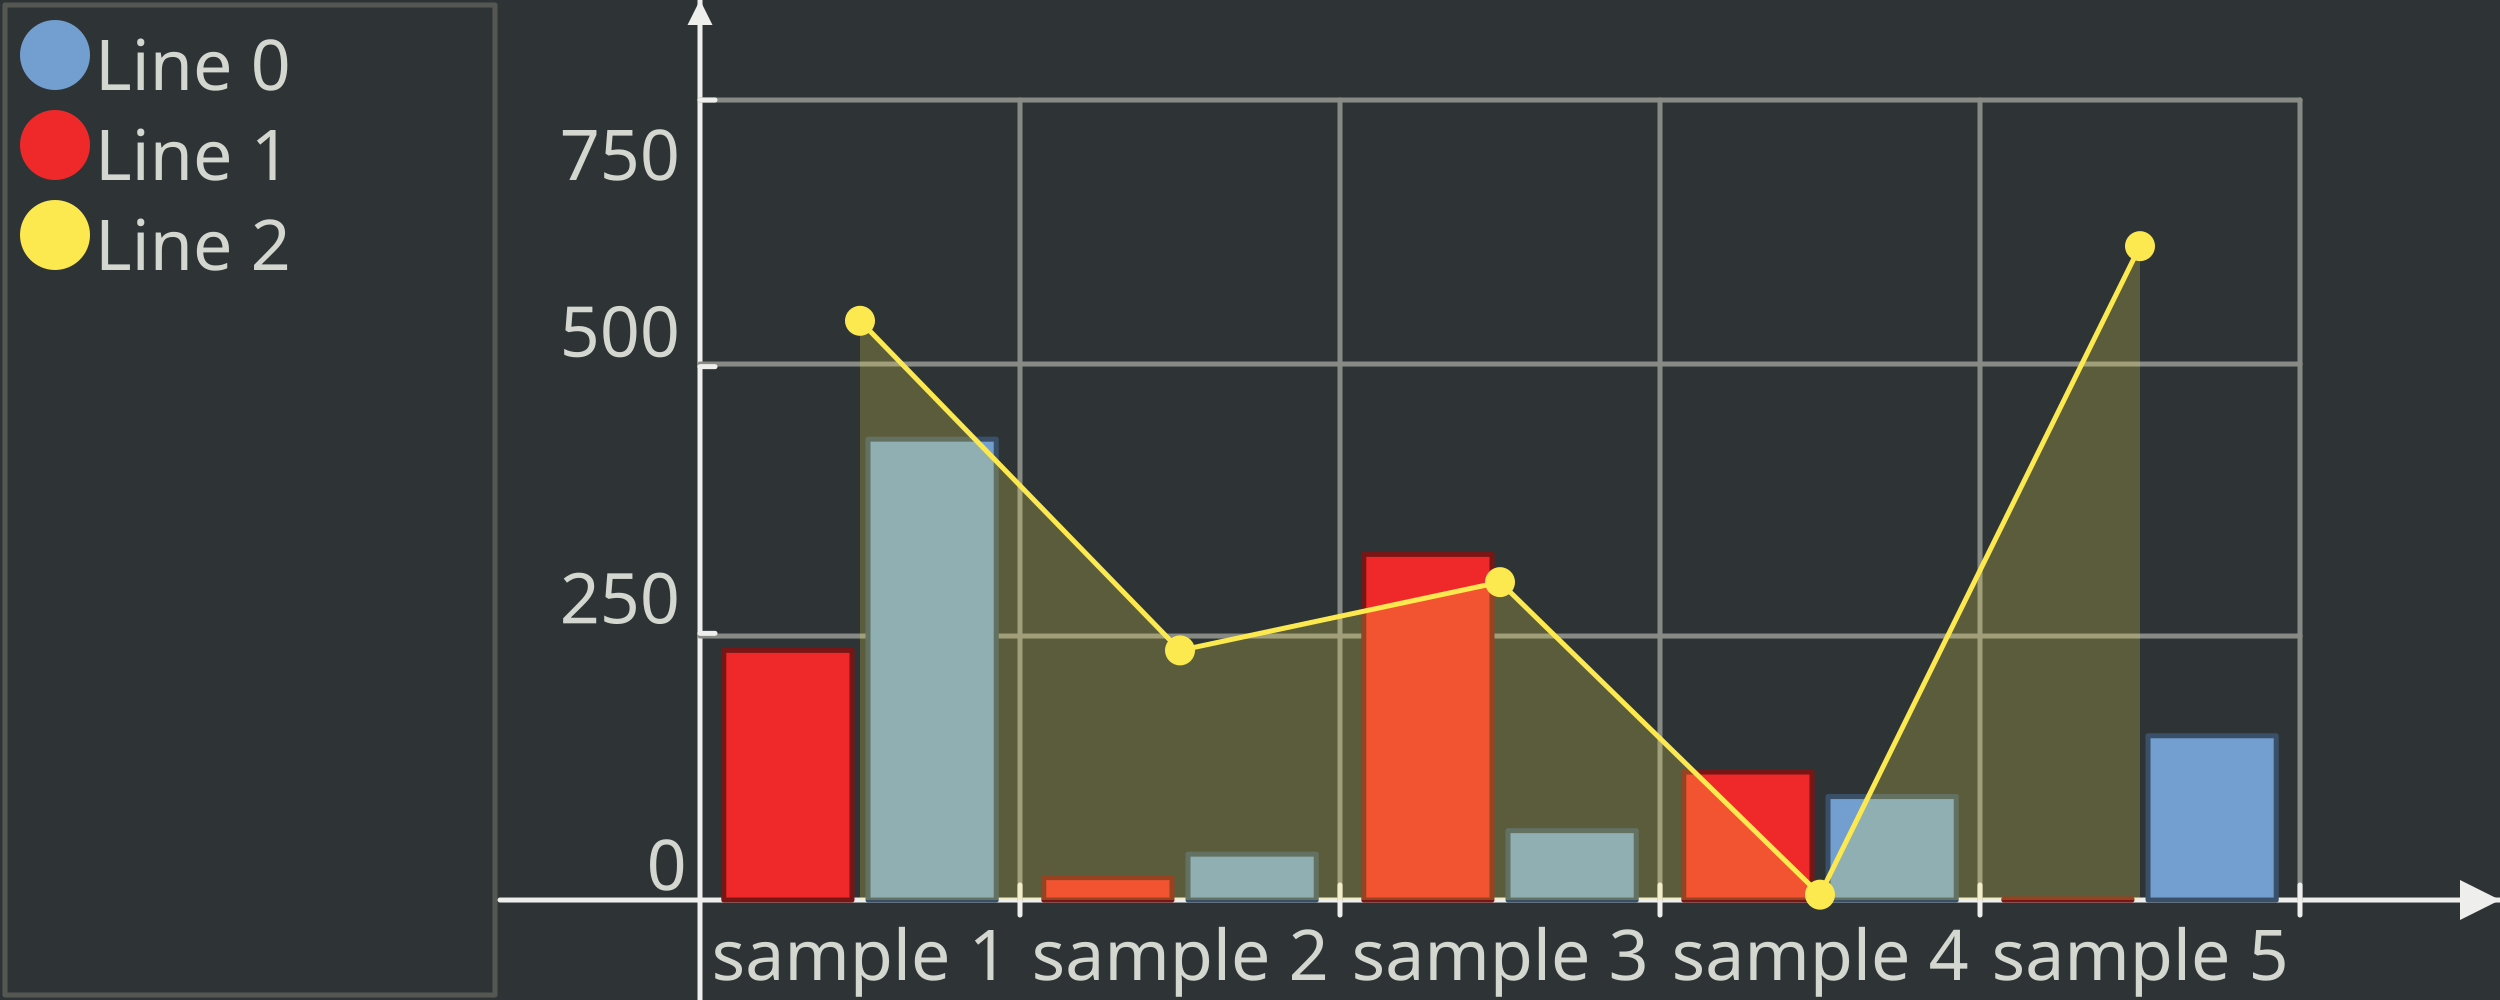
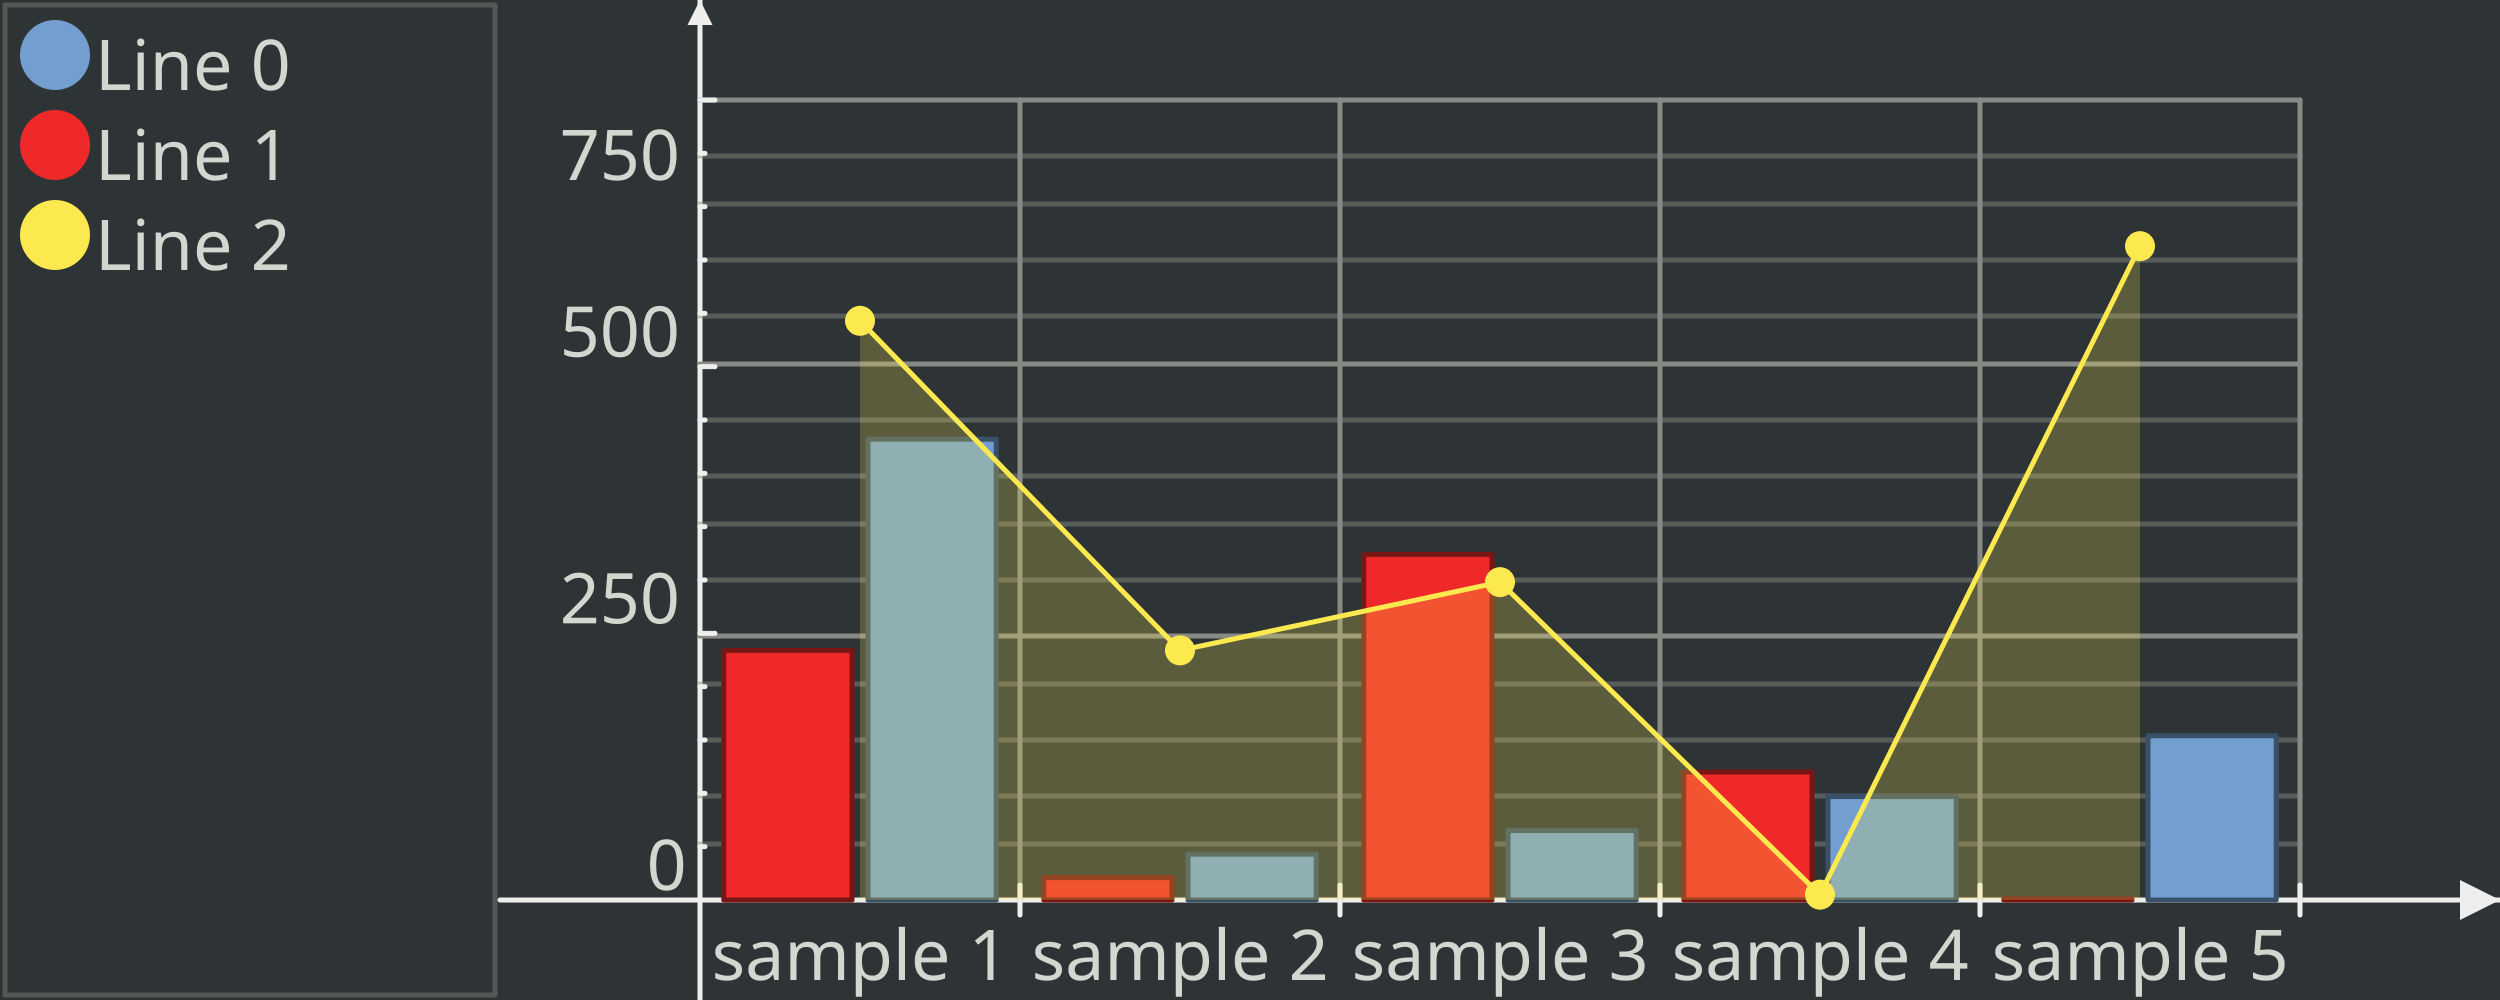
<svg xmlns="http://www.w3.org/2000/svg" width="500" height="200" version="1.0" id="ezcGraph">
  <defs />
  <g id="ezcGraphChart" color-rendering="optimizeQuality" shape-rendering="geometricPrecision" text-rendering="optimizeLegibility">
    <path d=" M 0,200 L 0,0 L 500,0 L 500,200 L 0,200 z " style="fill: #2e3436; fill-opacity: 1.00; stroke: none;" id="ezcGraphPolygon_1" />
    <path d=" M 1,199 L 1,1 L 99,1 L 99,199 L 1,199 z " style="fill: none; stroke: #555753; stroke-width: 1; stroke-opacity: 1.00; stroke-linecap: round; stroke-linejoin: round;" id="ezcGraphPolygon_2" />
    <path d=" M 2,198 L 2,2 L 98,2 L 98,198 L 2,198 z " style="fill: #000000; fill-opacity: 0.00; stroke: none;" id="ezcGraphPolygon_3" />
    <ellipse cx="11" cy="11" rx="7" ry="7" style="fill: #729fcf; fill-opacity: 1.00; stroke: none;" id="ezcGraphCircle_4" />
    <ellipse cx="11" cy="29" rx="7" ry="7" style="fill: #ef2929; fill-opacity: 1.00; stroke: none;" id="ezcGraphCircle_6" />
    <ellipse cx="11" cy="47" rx="7" ry="7" style="fill: #fce94f; fill-opacity: 1.00; stroke: none;" id="ezcGraphCircle_8" />
    <path d=" M 100,180 L 500,180" style="fill: none; stroke: #eeeeec; stroke-width: 1; stroke-opacity: 1.00; stroke-linecap: round; stroke-linejoin: round;" id="ezcGraphLine_10" />
    <path d=" M 492,184 L 500,180 L 492,176 L 492,184 z " style="fill: #eeeeec; fill-opacity: 1.00; stroke: none;" id="ezcGraphPolygon_11" />
    <path d=" M 140,200 L 140,0" style="fill: none; stroke: #eeeeec; stroke-width: 1; stroke-opacity: 1.00; stroke-linecap: round; stroke-linejoin: round;" id="ezcGraphLine_12" />
    <path d=" M 137.5,5 L 140,0 L 142.5,5 L 137.5,5 z " style="fill: #eeeeec; fill-opacity: 1.00; stroke: none;" id="ezcGraphPolygon_13" />
    <path d=" M 204,20 L 204,180" style="fill: none; stroke: #888a85; stroke-width: 1; stroke-opacity: 1.00; stroke-linecap: round; stroke-linejoin: round;" id="ezcGraphLine_15" />
    <path d=" M 204,177 L 204,183" style="fill: none; stroke: #eeeeec; stroke-width: 1; stroke-opacity: 1.00; stroke-linecap: round; stroke-linejoin: round;" id="ezcGraphLine_16" />
    <path d=" M 268,20 L 268,180" style="fill: none; stroke: #888a85; stroke-width: 1; stroke-opacity: 1.00; stroke-linecap: round; stroke-linejoin: round;" id="ezcGraphLine_18" />
    <path d=" M 268,177 L 268,183" style="fill: none; stroke: #eeeeec; stroke-width: 1; stroke-opacity: 1.00; stroke-linecap: round; stroke-linejoin: round;" id="ezcGraphLine_19" />
    <path d=" M 332,20 L 332,180" style="fill: none; stroke: #888a85; stroke-width: 1; stroke-opacity: 1.00; stroke-linecap: round; stroke-linejoin: round;" id="ezcGraphLine_21" />
    <path d=" M 332,177 L 332,183" style="fill: none; stroke: #eeeeec; stroke-width: 1; stroke-opacity: 1.00; stroke-linecap: round; stroke-linejoin: round;" id="ezcGraphLine_22" />
    <path d=" M 396,20 L 396,180" style="fill: none; stroke: #888a85; stroke-width: 1; stroke-opacity: 1.00; stroke-linecap: round; stroke-linejoin: round;" id="ezcGraphLine_24" />
    <path d=" M 396,177 L 396,183" style="fill: none; stroke: #eeeeec; stroke-width: 1; stroke-opacity: 1.00; stroke-linecap: round; stroke-linejoin: round;" id="ezcGraphLine_25" />
    <path d=" M 460,20 L 460,180" style="fill: none; stroke: #888a85; stroke-width: 1; stroke-opacity: 1.00; stroke-linecap: round; stroke-linejoin: round;" id="ezcGraphLine_27" />
    <path d=" M 460,177 L 460,183" style="fill: none; stroke: #eeeeec; stroke-width: 1; stroke-opacity: 1.00; stroke-linecap: round; stroke-linejoin: round;" id="ezcGraphLine_28" />
-     <path d=" M 140,127.2 L 460,127.2" style="fill: none; stroke: #888a85; stroke-width: 1; stroke-opacity: 1.00; stroke-linecap: round; stroke-linejoin: round;" id="ezcGraphLine_30" />
-     <path d=" M 140,126.667 L 143,126.667" style="fill: none; stroke: #eeeeec; stroke-width: 1; stroke-opacity: 1.00; stroke-linecap: round; stroke-linejoin: round;" id="ezcGraphLine_31" />
-     <path d=" M 140,72.8 L 460,72.8" style="fill: none; stroke: #888a85; stroke-width: 1; stroke-opacity: 1.00; stroke-linecap: round; stroke-linejoin: round;" id="ezcGraphLine_33" />
-     <path d=" M 140,73.333 L 143,73.333" style="fill: none; stroke: #eeeeec; stroke-width: 1; stroke-opacity: 1.00; stroke-linecap: round; stroke-linejoin: round;" id="ezcGraphLine_34" />
-     <path d=" M 140,20 L 460,20" style="fill: none; stroke: #888a85; stroke-width: 1; stroke-opacity: 1.00; stroke-linecap: round; stroke-linejoin: round;" id="ezcGraphLine_36" />
-     <path d=" M 140,20 L 143,20" style="fill: none; stroke: #eeeeec; stroke-width: 1; stroke-opacity: 1.00; stroke-linecap: round; stroke-linejoin: round;" id="ezcGraphLine_37" />
-     <path d=" M 199.243,180 L 173.602,180 L 173.602,87.84 L 199.243,87.84 L 199.243,180 z " style="fill: #729fcf; fill-opacity: 1.00; stroke: none;" id="ezcGraphPolygon_39" />
-     <path d=" M 199.243,180 L 173.602,180 L 173.602,87.84 L 199.243,87.84 L 199.243,180 z " style="fill: none; stroke: #395068; stroke-width: 1; stroke-opacity: 1.00; stroke-linecap: round; stroke-linejoin: round;" id="ezcGraphPolygon_40" />
-     <path d=" M 263.243,180 L 237.602,180 L 237.602,170.827 L 263.243,170.827 L 263.243,180 z " style="fill: #729fcf; fill-opacity: 1.00; stroke: none;" id="ezcGraphPolygon_41" />
-     <path d=" M 263.243,180 L 237.602,180 L 237.602,170.827 L 263.243,170.827 L 263.243,180 z " style="fill: none; stroke: #395068; stroke-width: 1; stroke-opacity: 1.00; stroke-linecap: round; stroke-linejoin: round;" id="ezcGraphPolygon_42" />
-     <path d=" M 327.243,180 L 301.603,180 L 301.603,166.133 L 327.243,166.133 L 327.243,180 z " style="fill: #729fcf; fill-opacity: 1.00; stroke: none;" id="ezcGraphPolygon_43" />
-     <path d=" M 327.243,180 L 301.603,180 L 301.603,166.133 L 327.243,166.133 L 327.243,180 z " style="fill: none; stroke: #395068; stroke-width: 1; stroke-opacity: 1.00; stroke-linecap: round; stroke-linejoin: round;" id="ezcGraphPolygon_44" />
-     <path d=" M 391.243,180 L 365.603,180 L 365.603,159.307 L 391.243,159.307 L 391.243,180 z " style="fill: #729fcf; fill-opacity: 1.00; stroke: none;" id="ezcGraphPolygon_45" />
-     <path d=" M 391.243,180 L 365.603,180 L 365.603,159.307 L 391.243,159.307 L 391.243,180 z " style="fill: none; stroke: #395068; stroke-width: 1; stroke-opacity: 1.00; stroke-linecap: round; stroke-linejoin: round;" id="ezcGraphPolygon_46" />
-     <path d=" M 455.243,180 L 429.603,180 L 429.603,147.147 L 455.243,147.147 L 455.243,180 z " style="fill: #729fcf; fill-opacity: 1.00; stroke: none;" id="ezcGraphPolygon_47" />
-     <path d=" M 455.243,180 L 429.603,180 L 429.603,147.147 L 455.243,147.147 L 455.243,180 z " style="fill: none; stroke: #395068; stroke-width: 1; stroke-opacity: 1.00; stroke-linecap: round; stroke-linejoin: round;" id="ezcGraphPolygon_48" />
-     <path d=" M 170.398,180 L 144.757,180 L 144.757,130.08 L 170.398,130.08 L 170.398,180 z " style="fill: #ef2929; fill-opacity: 1.00; stroke: none;" id="ezcGraphPolygon_49" />
-     <path d=" M 170.398,180 L 144.757,180 L 144.757,130.08 L 170.398,130.08 L 170.398,180 z " style="fill: none; stroke: #781515; stroke-width: 1; stroke-opacity: 1.00; stroke-linecap: round; stroke-linejoin: round;" id="ezcGraphPolygon_50" />
-     <path d=" M 234.398,180 L 208.757,180 L 208.757,175.52 L 234.398,175.52 L 234.398,180 z " style="fill: #ef2929; fill-opacity: 1.00; stroke: none;" id="ezcGraphPolygon_51" />
-     <path d=" M 234.398,180 L 208.757,180 L 208.757,175.52 L 234.398,175.52 L 234.398,180 z " style="fill: none; stroke: #781515; stroke-width: 1; stroke-opacity: 1.00; stroke-linecap: round; stroke-linejoin: round;" id="ezcGraphPolygon_52" />
-     <path d=" M 298.397,180 L 272.757,180 L 272.757,110.88 L 298.397,110.88 L 298.397,180 z " style="fill: #ef2929; fill-opacity: 1.00; stroke: none;" id="ezcGraphPolygon_53" />
-     <path d=" M 298.397,180 L 272.757,180 L 272.757,110.88 L 298.397,110.88 L 298.397,180 z " style="fill: none; stroke: #781515; stroke-width: 1; stroke-opacity: 1.00; stroke-linecap: round; stroke-linejoin: round;" id="ezcGraphPolygon_54" />
-     <path d=" M 362.397,180 L 336.757,180 L 336.757,154.4 L 362.397,154.4 L 362.397,180 z " style="fill: #ef2929; fill-opacity: 1.00; stroke: none;" id="ezcGraphPolygon_55" />
-     <path d=" M 362.397,180 L 336.757,180 L 336.757,154.4 L 362.397,154.4 L 362.397,180 z " style="fill: none; stroke: #781515; stroke-width: 1; stroke-opacity: 1.00; stroke-linecap: round; stroke-linejoin: round;" id="ezcGraphPolygon_56" />
-     <path d=" M 426.397,180 L 400.757,180 L 400.757,179.787 L 426.397,179.787 L 426.397,180 z " style="fill: #ef2929; fill-opacity: 1.00; stroke: none;" id="ezcGraphPolygon_57" />
-     <path d=" M 426.397,180 L 400.757,180 L 400.757,179.787 L 426.397,179.787 L 426.397,180 z " style="fill: none; stroke: #781515; stroke-width: 1; stroke-opacity: 1.00; stroke-linecap: round; stroke-linejoin: round;" id="ezcGraphPolygon_58" />
-     <path d=" M 172,64.16 L 172,64.16" style="fill: none; stroke: #fce94f; stroke-width: 1; stroke-opacity: 1.00; stroke-linecap: round; stroke-linejoin: round;" id="ezcGraphLine_59" />
-     <path d=" M 172,180 L 172,64.16 L 236,130.08 L 236,180 L 172,180 z " style="fill: #fce94f; fill-opacity: 0.22; stroke: none;" id="ezcGraphPolygon_60" />
-     <path d=" M 172,64.16 L 236,130.08" style="fill: none; stroke: #fce94f; stroke-width: 1; stroke-opacity: 1.00; stroke-linecap: round; stroke-linejoin: round;" id="ezcGraphLine_61" />
-     <path d=" M 236,180 L 236,130.08 L 300,116.427 L 300,180 L 236,180 z " style="fill: #fce94f; fill-opacity: 0.22; stroke: none;" id="ezcGraphPolygon_62" />
-     <path d=" M 236,130.08 L 300,116.427" style="fill: none; stroke: #fce94f; stroke-width: 1; stroke-opacity: 1.00; stroke-linecap: round; stroke-linejoin: round;" id="ezcGraphLine_63" />
-     <path d=" M 300,180 L 300,116.427 L 364,178.933 L 364,180 L 300,180 z " style="fill: #fce94f; fill-opacity: 0.22; stroke: none;" id="ezcGraphPolygon_64" />
-     <path d=" M 300,116.427 L 364,178.933" style="fill: none; stroke: #fce94f; stroke-width: 1; stroke-opacity: 1.00; stroke-linecap: round; stroke-linejoin: round;" id="ezcGraphLine_65" />
-     <path d=" M 364,180 L 364,178.933 L 428,49.227 L 428,180 L 364,180 z " style="fill: #fce94f; fill-opacity: 0.22; stroke: none;" id="ezcGraphPolygon_66" />
-     <path d=" M 364,178.933 L 428,49.227" style="fill: none; stroke: #fce94f; stroke-width: 1; stroke-opacity: 1.00; stroke-linecap: round; stroke-linejoin: round;" id="ezcGraphLine_67" />
-     <ellipse cx="172" cy="64.16" rx="3" ry="3" style="fill: #fce94f; fill-opacity: 1.00; stroke: none;" id="ezcGraphCircle_68" />
-     <ellipse cx="236" cy="130.08" rx="3" ry="3" style="fill: #fce94f; fill-opacity: 1.00; stroke: none;" id="ezcGraphCircle_69" />
-     <ellipse cx="300" cy="116.427" rx="3" ry="3" style="fill: #fce94f; fill-opacity: 1.00; stroke: none;" id="ezcGraphCircle_70" />
-     <ellipse cx="364" cy="178.933" rx="3" ry="3" style="fill: #fce94f; fill-opacity: 1.00; stroke: none;" id="ezcGraphCircle_71" />
-     <ellipse cx="428" cy="49.227" rx="3" ry="3" style="fill: #fce94f; fill-opacity: 1.00; stroke: none;" id="ezcGraphCircle_72" />
+     <path d=" M 140,168.8 L 460,168.8" style="fill: none; stroke: #888a85; stroke-width: 1; stroke-opacity: 0.47; stroke-linecap: round; stroke-linejoin: round;" id="ezcGraphLine_30" />
+     <path d=" M 140,169.333 L 141,169.333" style="fill: none; stroke: #eeeeec; stroke-width: 1; stroke-opacity: 1.00; stroke-linecap: round; stroke-linejoin: round;" id="ezcGraphLine_31" />
+     <path d=" M 140,159.2 L 460,159.2" style="fill: none; stroke: #888a85; stroke-width: 1; stroke-opacity: 0.47; stroke-linecap: round; stroke-linejoin: round;" id="ezcGraphLine_32" />
+     <path d=" M 140,158.667 L 141,158.667" style="fill: none; stroke: #eeeeec; stroke-width: 1; stroke-opacity: 1.00; stroke-linecap: round; stroke-linejoin: round;" id="ezcGraphLine_33" />
+     <path d=" M 140,148 L 460,148" style="fill: none; stroke: #888a85; stroke-width: 1; stroke-opacity: 0.47; stroke-linecap: round; stroke-linejoin: round;" id="ezcGraphLine_34" />
+     <path d=" M 140,148 L 141,148" style="fill: none; stroke: #eeeeec; stroke-width: 1; stroke-opacity: 1.00; stroke-linecap: round; stroke-linejoin: round;" id="ezcGraphLine_35" />
+     <path d=" M 140,136.8 L 460,136.8" style="fill: none; stroke: #888a85; stroke-width: 1; stroke-opacity: 0.47; stroke-linecap: round; stroke-linejoin: round;" id="ezcGraphLine_36" />
+     <path d=" M 140,137.333 L 141,137.333" style="fill: none; stroke: #eeeeec; stroke-width: 1; stroke-opacity: 1.00; stroke-linecap: round; stroke-linejoin: round;" id="ezcGraphLine_37" />
+     <path d=" M 140,127.2 L 460,127.2" style="fill: none; stroke: #888a85; stroke-width: 1; stroke-opacity: 1.00; stroke-linecap: round; stroke-linejoin: round;" id="ezcGraphLine_38" />
+     <path d=" M 140,126.667 L 143,126.667" style="fill: none; stroke: #eeeeec; stroke-width: 1; stroke-opacity: 1.00; stroke-linecap: round; stroke-linejoin: round;" id="ezcGraphLine_39" />
+     <path d=" M 140,116 L 460,116" style="fill: none; stroke: #888a85; stroke-width: 1; stroke-opacity: 0.47; stroke-linecap: round; stroke-linejoin: round;" id="ezcGraphLine_41" />
+     <path d=" M 140,116 L 141,116" style="fill: none; stroke: #eeeeec; stroke-width: 1; stroke-opacity: 1.00; stroke-linecap: round; stroke-linejoin: round;" id="ezcGraphLine_42" />
+     <path d=" M 140,104.8 L 460,104.8" style="fill: none; stroke: #888a85; stroke-width: 1; stroke-opacity: 0.47; stroke-linecap: round; stroke-linejoin: round;" id="ezcGraphLine_43" />
+     <path d=" M 140,105.333 L 141,105.333" style="fill: none; stroke: #eeeeec; stroke-width: 1; stroke-opacity: 1.00; stroke-linecap: round; stroke-linejoin: round;" id="ezcGraphLine_44" />
+     <path d=" M 140,95.2 L 460,95.2" style="fill: none; stroke: #888a85; stroke-width: 1; stroke-opacity: 0.47; stroke-linecap: round; stroke-linejoin: round;" id="ezcGraphLine_45" />
+     <path d=" M 140,94.667 L 141,94.667" style="fill: none; stroke: #eeeeec; stroke-width: 1; stroke-opacity: 1.00; stroke-linecap: round; stroke-linejoin: round;" id="ezcGraphLine_46" />
+     <path d=" M 140,84 L 460,84" style="fill: none; stroke: #888a85; stroke-width: 1; stroke-opacity: 0.47; stroke-linecap: round; stroke-linejoin: round;" id="ezcGraphLine_47" />
+     <path d=" M 140,84 L 141,84" style="fill: none; stroke: #eeeeec; stroke-width: 1; stroke-opacity: 1.00; stroke-linecap: round; stroke-linejoin: round;" id="ezcGraphLine_48" />
+     <path d=" M 140,72.8 L 460,72.8" style="fill: none; stroke: #888a85; stroke-width: 1; stroke-opacity: 1.00; stroke-linecap: round; stroke-linejoin: round;" id="ezcGraphLine_49" />
+     <path d=" M 140,73.333 L 143,73.333" style="fill: none; stroke: #eeeeec; stroke-width: 1; stroke-opacity: 1.00; stroke-linecap: round; stroke-linejoin: round;" id="ezcGraphLine_50" />
+     <path d=" M 140,63.2 L 460,63.2" style="fill: none; stroke: #888a85; stroke-width: 1; stroke-opacity: 0.47; stroke-linecap: round; stroke-linejoin: round;" id="ezcGraphLine_52" />
+     <path d=" M 140,62.667 L 141,62.667" style="fill: none; stroke: #eeeeec; stroke-width: 1; stroke-opacity: 1.00; stroke-linecap: round; stroke-linejoin: round;" id="ezcGraphLine_53" />
+     <path d=" M 140,52 L 460,52" style="fill: none; stroke: #888a85; stroke-width: 1; stroke-opacity: 0.47; stroke-linecap: round; stroke-linejoin: round;" id="ezcGraphLine_54" />
+     <path d=" M 140,52 L 141,52" style="fill: none; stroke: #eeeeec; stroke-width: 1; stroke-opacity: 1.00; stroke-linecap: round; stroke-linejoin: round;" id="ezcGraphLine_55" />
+     <path d=" M 140,40.8 L 460,40.8" style="fill: none; stroke: #888a85; stroke-width: 1; stroke-opacity: 0.47; stroke-linecap: round; stroke-linejoin: round;" id="ezcGraphLine_56" />
+     <path d=" M 140,41.333 L 141,41.333" style="fill: none; stroke: #eeeeec; stroke-width: 1; stroke-opacity: 1.00; stroke-linecap: round; stroke-linejoin: round;" id="ezcGraphLine_57" />
+     <path d=" M 140,31.2 L 460,31.2" style="fill: none; stroke: #888a85; stroke-width: 1; stroke-opacity: 0.47; stroke-linecap: round; stroke-linejoin: round;" id="ezcGraphLine_58" />
+     <path d=" M 140,30.667 L 141,30.667" style="fill: none; stroke: #eeeeec; stroke-width: 1; stroke-opacity: 1.00; stroke-linecap: round; stroke-linejoin: round;" id="ezcGraphLine_59" />
+     <path d=" M 140,20 L 460,20" style="fill: none; stroke: #888a85; stroke-width: 1; stroke-opacity: 1.00; stroke-linecap: round; stroke-linejoin: round;" id="ezcGraphLine_60" />
+     <path d=" M 140,20 L 143,20" style="fill: none; stroke: #eeeeec; stroke-width: 1; stroke-opacity: 1.00; stroke-linecap: round; stroke-linejoin: round;" id="ezcGraphLine_61" />
+     <path d=" M 199.243,180 L 173.602,180 L 173.602,87.84 L 199.243,87.84 L 199.243,180 z " style="fill: #729fcf; fill-opacity: 1.00; stroke: none;" id="ezcGraphPolygon_63" />
+     <path d=" M 199.243,180 L 173.602,180 L 173.602,87.84 L 199.243,87.84 L 199.243,180 z " style="fill: none; stroke: #395068; stroke-width: 1; stroke-opacity: 1.00; stroke-linecap: round; stroke-linejoin: round;" id="ezcGraphPolygon_64" />
+     <path d=" M 263.243,180 L 237.602,180 L 237.602,170.827 L 263.243,170.827 L 263.243,180 z " style="fill: #729fcf; fill-opacity: 1.00; stroke: none;" id="ezcGraphPolygon_65" />
+     <path d=" M 263.243,180 L 237.602,180 L 237.602,170.827 L 263.243,170.827 L 263.243,180 z " style="fill: none; stroke: #395068; stroke-width: 1; stroke-opacity: 1.00; stroke-linecap: round; stroke-linejoin: round;" id="ezcGraphPolygon_66" />
+     <path d=" M 327.243,180 L 301.603,180 L 301.603,166.133 L 327.243,166.133 L 327.243,180 z " style="fill: #729fcf; fill-opacity: 1.00; stroke: none;" id="ezcGraphPolygon_67" />
+     <path d=" M 327.243,180 L 301.603,180 L 301.603,166.133 L 327.243,166.133 L 327.243,180 z " style="fill: none; stroke: #395068; stroke-width: 1; stroke-opacity: 1.00; stroke-linecap: round; stroke-linejoin: round;" id="ezcGraphPolygon_68" />
+     <path d=" M 391.243,180 L 365.603,180 L 365.603,159.307 L 391.243,159.307 L 391.243,180 z " style="fill: #729fcf; fill-opacity: 1.00; stroke: none;" id="ezcGraphPolygon_69" />
+     <path d=" M 391.243,180 L 365.603,180 L 365.603,159.307 L 391.243,159.307 L 391.243,180 z " style="fill: none; stroke: #395068; stroke-width: 1; stroke-opacity: 1.00; stroke-linecap: round; stroke-linejoin: round;" id="ezcGraphPolygon_70" />
+     <path d=" M 455.243,180 L 429.603,180 L 429.603,147.147 L 455.243,147.147 L 455.243,180 z " style="fill: #729fcf; fill-opacity: 1.00; stroke: none;" id="ezcGraphPolygon_71" />
+     <path d=" M 455.243,180 L 429.603,180 L 429.603,147.147 L 455.243,147.147 L 455.243,180 z " style="fill: none; stroke: #395068; stroke-width: 1; stroke-opacity: 1.00; stroke-linecap: round; stroke-linejoin: round;" id="ezcGraphPolygon_72" />
+     <path d=" M 170.398,180 L 144.757,180 L 144.757,130.08 L 170.398,130.08 L 170.398,180 z " style="fill: #ef2929; fill-opacity: 1.00; stroke: none;" id="ezcGraphPolygon_73" />
+     <path d=" M 170.398,180 L 144.757,180 L 144.757,130.08 L 170.398,130.08 L 170.398,180 z " style="fill: none; stroke: #781515; stroke-width: 1; stroke-opacity: 1.00; stroke-linecap: round; stroke-linejoin: round;" id="ezcGraphPolygon_74" />
+     <path d=" M 234.398,180 L 208.757,180 L 208.757,175.52 L 234.398,175.52 L 234.398,180 z " style="fill: #ef2929; fill-opacity: 1.00; stroke: none;" id="ezcGraphPolygon_75" />
+     <path d=" M 234.398,180 L 208.757,180 L 208.757,175.52 L 234.398,175.52 L 234.398,180 z " style="fill: none; stroke: #781515; stroke-width: 1; stroke-opacity: 1.00; stroke-linecap: round; stroke-linejoin: round;" id="ezcGraphPolygon_76" />
+     <path d=" M 298.397,180 L 272.757,180 L 272.757,110.88 L 298.397,110.88 L 298.397,180 z " style="fill: #ef2929; fill-opacity: 1.00; stroke: none;" id="ezcGraphPolygon_77" />
+     <path d=" M 298.397,180 L 272.757,180 L 272.757,110.88 L 298.397,110.88 L 298.397,180 z " style="fill: none; stroke: #781515; stroke-width: 1; stroke-opacity: 1.00; stroke-linecap: round; stroke-linejoin: round;" id="ezcGraphPolygon_78" />
+     <path d=" M 362.397,180 L 336.757,180 L 336.757,154.4 L 362.397,154.4 L 362.397,180 z " style="fill: #ef2929; fill-opacity: 1.00; stroke: none;" id="ezcGraphPolygon_79" />
+     <path d=" M 362.397,180 L 336.757,180 L 336.757,154.4 L 362.397,154.4 L 362.397,180 z " style="fill: none; stroke: #781515; stroke-width: 1; stroke-opacity: 1.00; stroke-linecap: round; stroke-linejoin: round;" id="ezcGraphPolygon_80" />
+     <path d=" M 426.397,180 L 400.757,180 L 400.757,179.787 L 426.397,179.787 L 426.397,180 z " style="fill: #ef2929; fill-opacity: 1.00; stroke: none;" id="ezcGraphPolygon_81" />
+     <path d=" M 426.397,180 L 400.757,180 L 400.757,179.787 L 426.397,179.787 L 426.397,180 z " style="fill: none; stroke: #781515; stroke-width: 1; stroke-opacity: 1.00; stroke-linecap: round; stroke-linejoin: round;" id="ezcGraphPolygon_82" />
+     <path d=" M 172,64.16 L 172,64.16" style="fill: none; stroke: #fce94f; stroke-width: 1; stroke-opacity: 1.00; stroke-linecap: round; stroke-linejoin: round;" id="ezcGraphLine_83" />
+     <path d=" M 172,180 L 172,64.16 L 236,130.08 L 236,180 L 172,180 z " style="fill: #fce94f; fill-opacity: 0.22; stroke: none;" id="ezcGraphPolygon_84" />
+     <path d=" M 172,64.16 L 236,130.08" style="fill: none; stroke: #fce94f; stroke-width: 1; stroke-opacity: 1.00; stroke-linecap: round; stroke-linejoin: round;" id="ezcGraphLine_85" />
+     <path d=" M 236,180 L 236,130.08 L 300,116.427 L 300,180 L 236,180 z " style="fill: #fce94f; fill-opacity: 0.22; stroke: none;" id="ezcGraphPolygon_86" />
+     <path d=" M 236,130.08 L 300,116.427" style="fill: none; stroke: #fce94f; stroke-width: 1; stroke-opacity: 1.00; stroke-linecap: round; stroke-linejoin: round;" id="ezcGraphLine_87" />
+     <path d=" M 300,180 L 300,116.427 L 364,178.933 L 364,180 L 300,180 z " style="fill: #fce94f; fill-opacity: 0.22; stroke: none;" id="ezcGraphPolygon_88" />
+     <path d=" M 300,116.427 L 364,178.933" style="fill: none; stroke: #fce94f; stroke-width: 1; stroke-opacity: 1.00; stroke-linecap: round; stroke-linejoin: round;" id="ezcGraphLine_89" />
+     <path d=" M 364,180 L 364,178.933 L 428,49.227 L 428,180 L 364,180 z " style="fill: #fce94f; fill-opacity: 0.22; stroke: none;" id="ezcGraphPolygon_90" />
+     <path d=" M 364,178.933 L 428,49.227" style="fill: none; stroke: #fce94f; stroke-width: 1; stroke-opacity: 1.00; stroke-linecap: round; stroke-linejoin: round;" id="ezcGraphLine_91" />
+     <ellipse cx="172" cy="64.16" rx="3" ry="3" style="fill: #fce94f; fill-opacity: 1.00; stroke: none;" id="ezcGraphCircle_92" />
+     <ellipse cx="236" cy="130.08" rx="3" ry="3" style="fill: #fce94f; fill-opacity: 1.00; stroke: none;" id="ezcGraphCircle_93" />
+     <ellipse cx="300" cy="116.427" rx="3" ry="3" style="fill: #fce94f; fill-opacity: 1.00; stroke: none;" id="ezcGraphCircle_94" />
+     <ellipse cx="364" cy="178.933" rx="3" ry="3" style="fill: #fce94f; fill-opacity: 1.00; stroke: none;" id="ezcGraphCircle_95" />
+     <ellipse cx="428" cy="49.227" rx="3" ry="3" style="fill: #fce94f; fill-opacity: 1.00; stroke: none;" id="ezcGraphCircle_96" />
    <text id="ezcGraphTextBox_5" x="19" text-length="44.52px" y="18" style="font-size: 14px; font-family: sans-serif; fill: #d3d7cf; fill-opacity: 1.00; stroke: none;">Line 0</text>
    <text id="ezcGraphTextBox_7" x="19" text-length="44.52px" y="36" style="font-size: 14px; font-family: sans-serif; fill: #d3d7cf; fill-opacity: 1.00; stroke: none;">Line 1</text>
    <text id="ezcGraphTextBox_9" x="19" text-length="44.52px" y="54" style="font-size: 14px; font-family: sans-serif; fill: #d3d7cf; fill-opacity: 1.00; stroke: none;">Line 2</text>
    <text id="ezcGraphTextBox_14" x="142.32" text-length="59.36px" y="196" style="font-size: 14px; font-family: sans-serif; fill: #d3d7cf; fill-opacity: 1.00; stroke: none;">sample 1</text>
    <text id="ezcGraphTextBox_17" x="206.32" text-length="59.36px" y="196" style="font-size: 14px; font-family: sans-serif; fill: #d3d7cf; fill-opacity: 1.00; stroke: none;">sample 2</text>
    <text id="ezcGraphTextBox_20" x="270.32" text-length="59.36px" y="196" style="font-size: 14px; font-family: sans-serif; fill: #d3d7cf; fill-opacity: 1.00; stroke: none;">sample 3</text>
    <text id="ezcGraphTextBox_23" x="334.32" text-length="59.36px" y="196" style="font-size: 14px; font-family: sans-serif; fill: #d3d7cf; fill-opacity: 1.00; stroke: none;">sample 4</text>
    <text id="ezcGraphTextBox_26" x="398.32" text-length="59.36px" y="196" style="font-size: 14px; font-family: sans-serif; fill: #d3d7cf; fill-opacity: 1.00; stroke: none;">sample 5</text>
    <text id="ezcGraphTextBox_29" x="129.32" text-length="8.68px" y="178" style="font-size: 14px; font-family: sans-serif; fill: #d3d7cf; fill-opacity: 1.00; stroke: none;">0</text>
-     <text id="ezcGraphTextBox_32" x="111.96" text-length="26.04px" y="124.667" style="font-size: 14px; font-family: sans-serif; fill: #d3d7cf; fill-opacity: 1.00; stroke: none;">250</text>
-     <text id="ezcGraphTextBox_35" x="111.96" text-length="26.04px" y="71.333" style="font-size: 14px; font-family: sans-serif; fill: #d3d7cf; fill-opacity: 1.00; stroke: none;">500</text>
-     <text id="ezcGraphTextBox_38" x="111.96" text-length="26.04px" y="36" style="font-size: 14px; font-family: sans-serif; fill: #d3d7cf; fill-opacity: 1.00; stroke: none;">750</text>
+     <text id="ezcGraphTextBox_40" x="111.96" text-length="26.04px" y="124.667" style="font-size: 14px; font-family: sans-serif; fill: #d3d7cf; fill-opacity: 1.00; stroke: none;">250</text>
+     <text id="ezcGraphTextBox_51" x="111.96" text-length="26.04px" y="71.333" style="font-size: 14px; font-family: sans-serif; fill: #d3d7cf; fill-opacity: 1.00; stroke: none;">500</text>
+     <text id="ezcGraphTextBox_62" x="111.96" text-length="26.04px" y="36" style="font-size: 14px; font-family: sans-serif; fill: #d3d7cf; fill-opacity: 1.00; stroke: none;">750</text>
  </g>
</svg>
